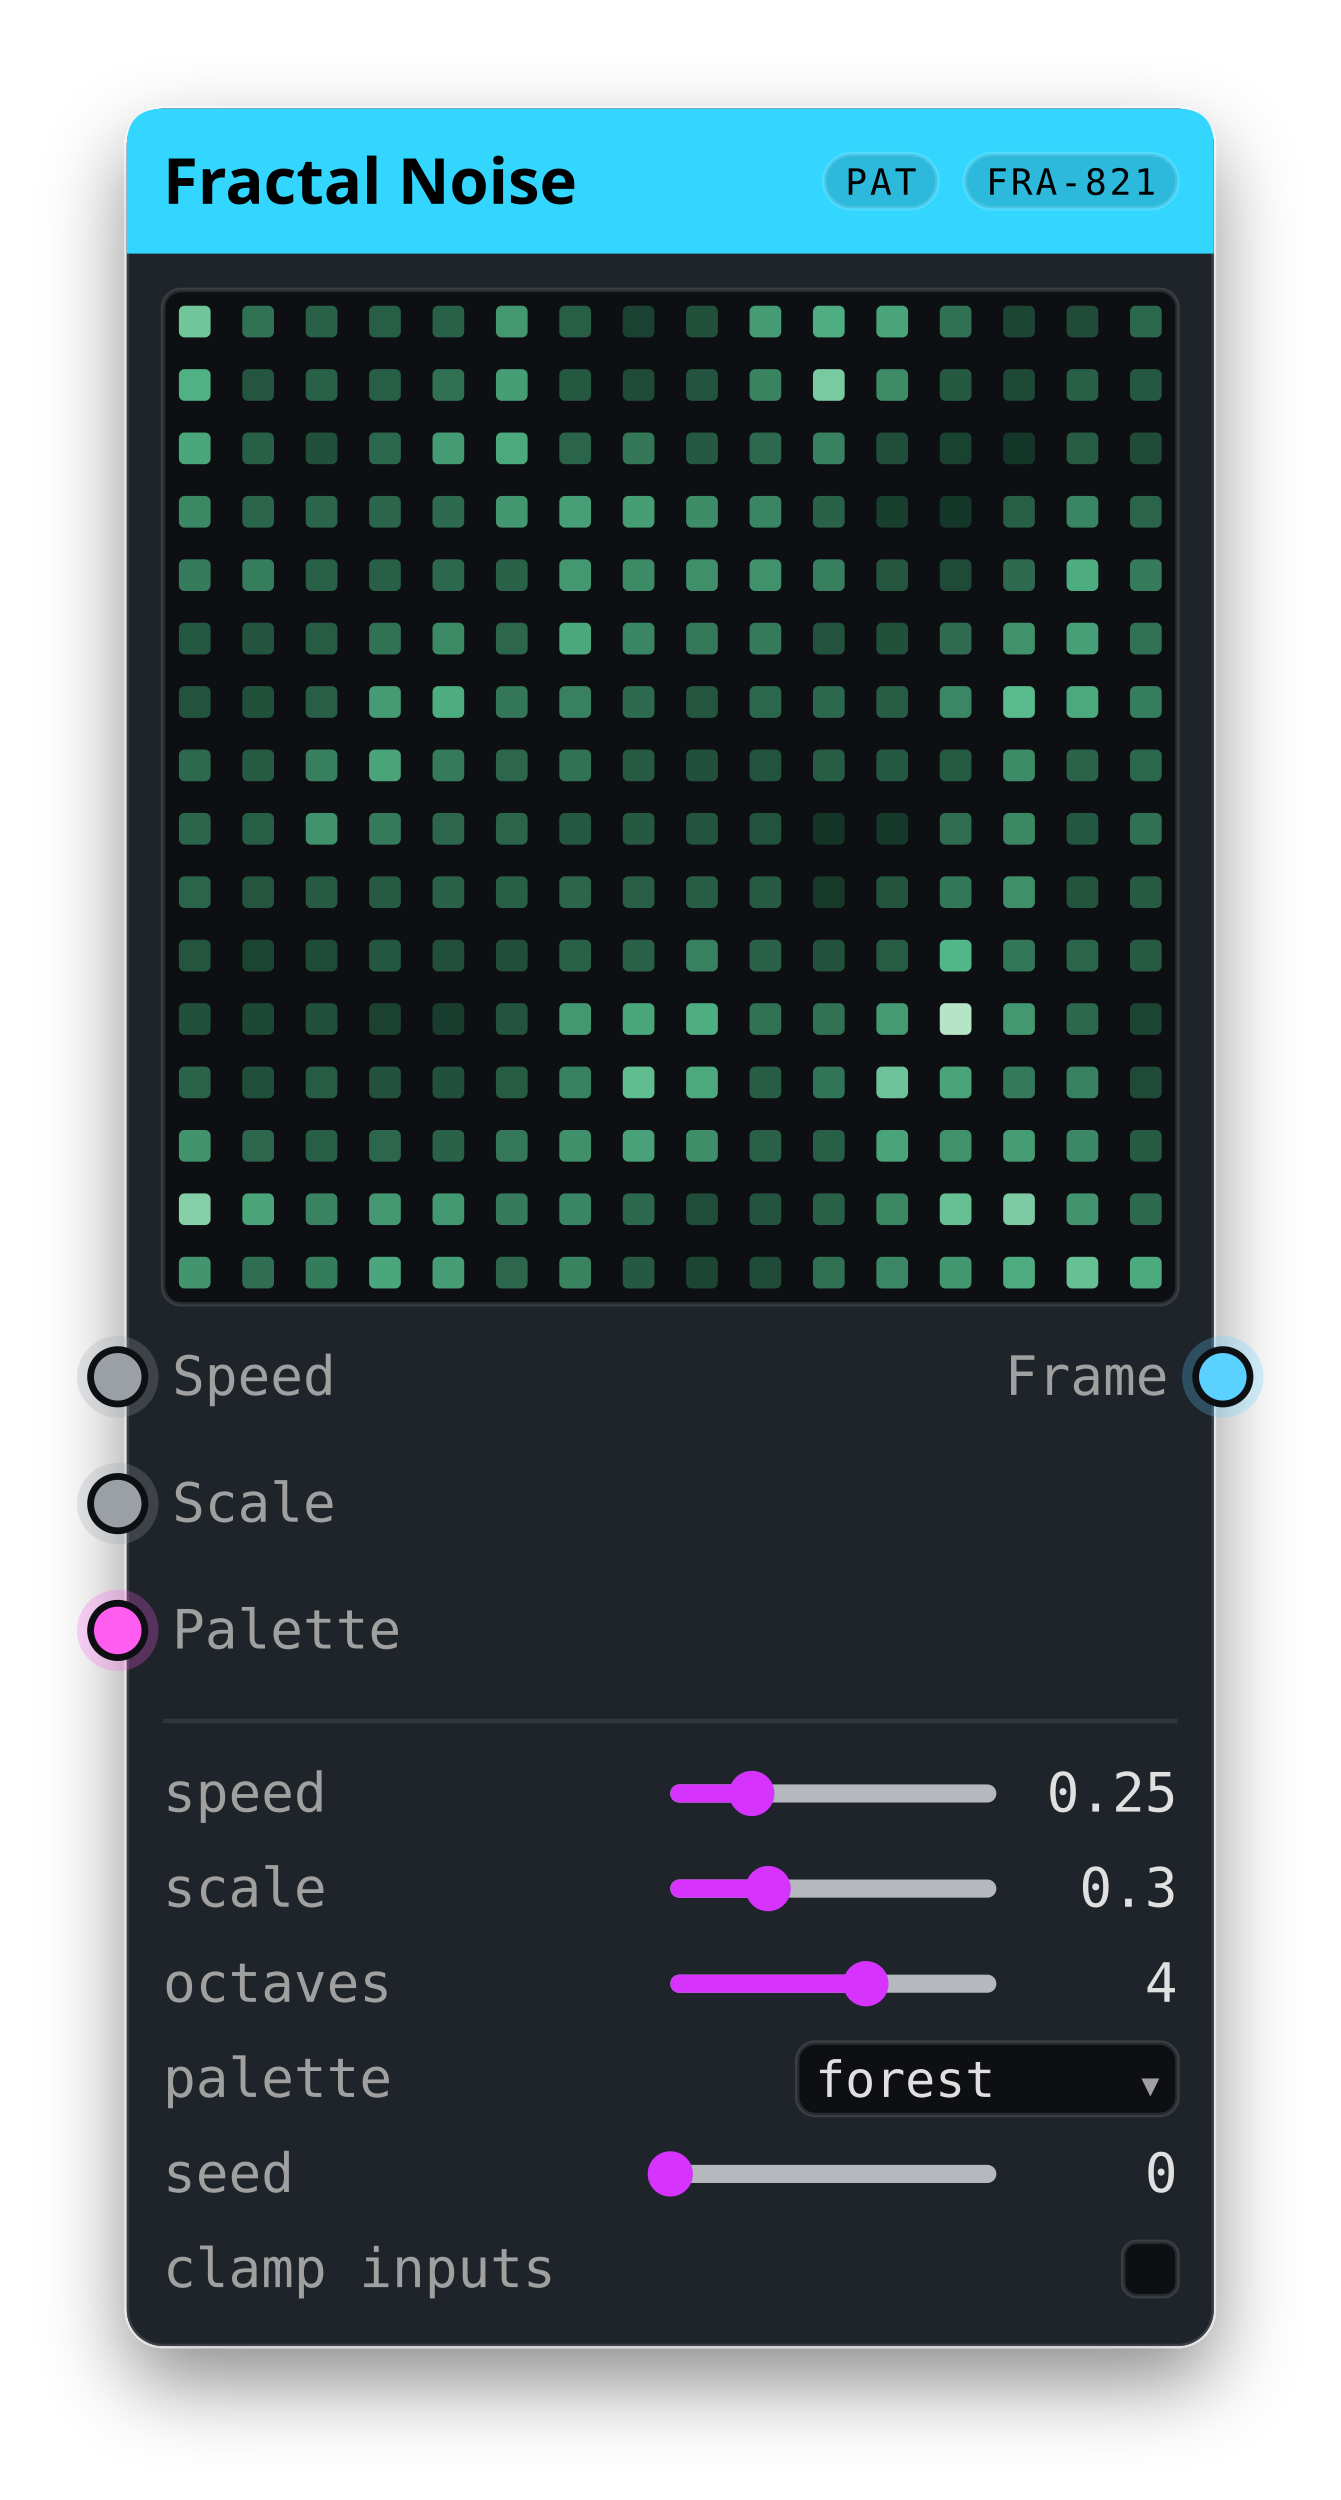
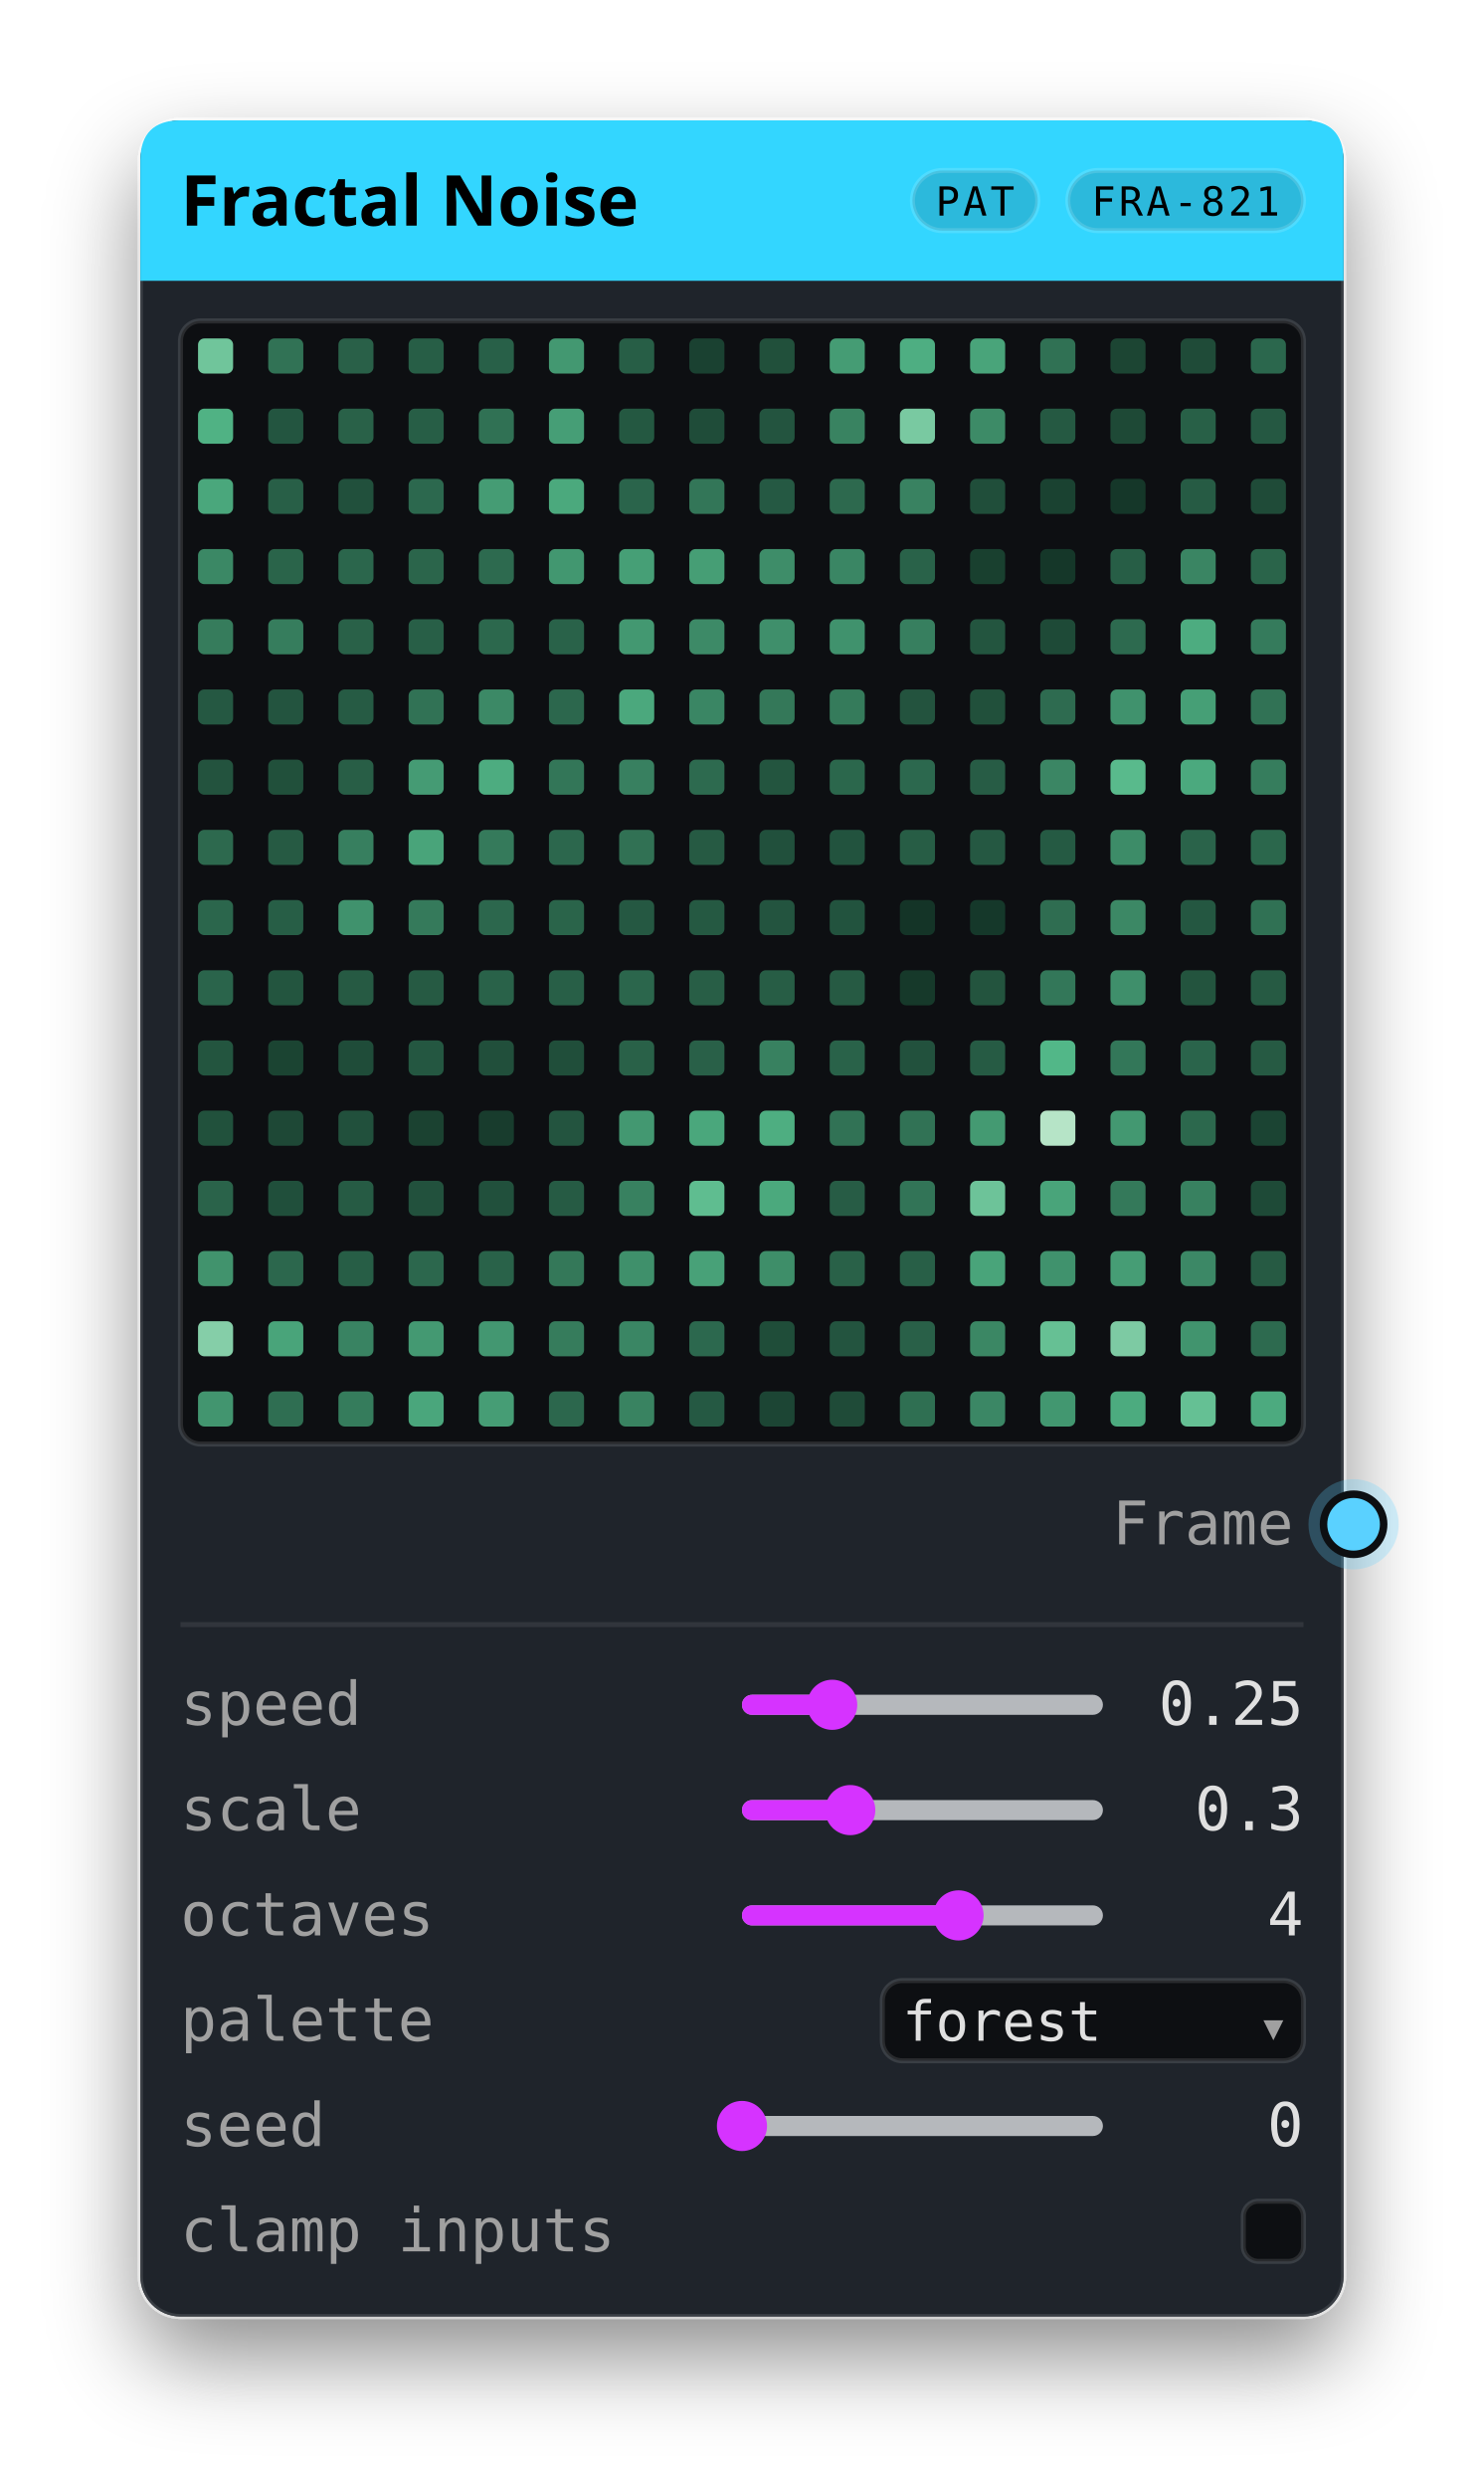
- <svg xmlns="http://www.w3.org/2000/svg" viewBox="0 0 296 552" width="296" height="552" role="img" aria-label="Fractal Noise node">
+ <svg xmlns="http://www.w3.org/2000/svg" viewBox="0 0 296 496" width="296" height="496" role="img" aria-label="Fractal Noise node">
  <defs>
    <filter id="shadow" x="-20%" y="-20%" width="140%" height="160%">
      <feDropShadow dx="0" dy="8" stdDeviation="9" flood-color="#000" flood-opacity="0.45" />
    </filter>
  </defs>
  <g transform="translate(28,24)">
-     <rect x="0" y="0" width="240" height="494" rx="8" fill="#1f242b" stroke="rgba(255,255,255,0.12)" filter="url(#shadow)" />
-     <rect x="0" y="0" width="240" height="494" rx="8" fill="#1f242b" stroke="rgba(255,255,255,0.12)" />
+     <rect x="0" y="0" width="240" height="438" rx="8" fill="#1f242b" stroke="rgba(255,255,255,0.12)" filter="url(#shadow)" />
+     <rect x="0" y="0" width="240" height="438" rx="8" fill="#1f242b" stroke="rgba(255,255,255,0.12)" />
    <path d="M0,32 L0,8 Q0,0 8,0 L232,0 Q240,0 240,8 L240,32 Z" fill="#33d6ff" />
    <text x="8" y="21" font-family="'Audiowide','Trebuchet MS','Arial Black',sans-serif" font-size="14" font-weight="600" fill="#000">Fractal Noise</text>
    <rect x="154" y="10" width="25" height="12" rx="6" fill="rgba(0,0,0,0.14)" stroke="rgba(255,255,255,0.14)" />
    <text x="166.5" y="19" text-anchor="middle" font-family="'JetBrains Mono','Cascadia Mono','Consolas',monospace" font-size="8" letter-spacing="0.08em" fill="#000">PAT</text>
    <rect x="185" y="10" width="47" height="12" rx="6" fill="rgba(0,0,0,0.14)" stroke="rgba(255,255,255,0.14)" />
    <text x="208.5" y="19" text-anchor="middle" font-family="'JetBrains Mono','Cascadia Mono','Consolas',monospace" font-size="8" letter-spacing="0.08em" fill="#000">FRA-821</text>
    <rect x="8" y="40" width="224" height="224" rx="4" fill="#0d0f12" stroke="rgba(255,255,255,0.12)" />
    <rect x="11.50" y="43.50" width="7.00" height="7.00" rx="1.26" fill="rgb(112,197,155)" />
    <rect x="25.50" y="43.50" width="7.00" height="7.00" rx="1.26" fill="rgb(49,114,85)" />
    <rect x="39.50" y="43.50" width="7.00" height="7.00" rx="1.26" fill="rgb(41,96,72)" />
    <rect x="53.50" y="43.50" width="7.00" height="7.00" rx="1.26" fill="rgb(39,94,70)" />
    <rect x="67.50" y="43.50" width="7.00" height="7.00" rx="1.26" fill="rgb(40,96,72)" />
    <rect x="81.50" y="43.50" width="7.00" height="7.00" rx="1.26" fill="rgb(67,152,113)" />
    <rect x="95.50" y="43.50" width="7.00" height="7.00" rx="1.26" fill="rgb(39,94,70)" />
    <rect x="109.50" y="43.50" width="7.00" height="7.00" rx="1.26" fill="rgb(26,65,49)" />
    <rect x="123.50" y="43.50" width="7.00" height="7.00" rx="1.26" fill="rgb(33,80,59)" />
    <rect x="137.50" y="43.50" width="7.00" height="7.00" rx="1.26" fill="rgb(69,156,116)" />
    <rect x="151.50" y="43.50" width="7.00" height="7.00" rx="1.26" fill="rgb(78,174,130)" />
    <rect x="165.50" y="43.50" width="7.00" height="7.00" rx="1.26" fill="rgb(73,164,122)" />
    <rect x="179.50" y="43.50" width="7.00" height="7.00" rx="1.26" fill="rgb(48,113,84)" />
    <rect x="193.50" y="43.50" width="7.00" height="7.00" rx="1.26" fill="rgb(28,69,51)" />
    <rect x="207.50" y="43.50" width="7.00" height="7.00" rx="1.26" fill="rgb(31,75,56)" />
    <rect x="221.50" y="43.50" width="7.00" height="7.00" rx="1.26" fill="rgb(43,103,77)" />
    <rect x="11.50" y="57.50" width="7.00" height="7.00" rx="1.26" fill="rgb(80,178,132)" />
    <rect x="25.50" y="57.50" width="7.00" height="7.00" rx="1.26" fill="rgb(35,85,64)" />
    <rect x="39.50" y="57.50" width="7.00" height="7.00" rx="1.26" fill="rgb(41,97,72)" />
    <rect x="53.50" y="57.50" width="7.00" height="7.00" rx="1.26" fill="rgb(39,94,70)" />
    <rect x="67.50" y="57.50" width="7.00" height="7.00" rx="1.26" fill="rgb(48,113,84)" />
    <rect x="81.50" y="57.50" width="7.00" height="7.00" rx="1.26" fill="rgb(70,158,118)" />
    <rect x="95.50" y="57.50" width="7.00" height="7.00" rx="1.26" fill="rgb(36,88,65)" />
    <rect x="109.50" y="57.50" width="7.00" height="7.00" rx="1.26" fill="rgb(31,76,57)" />
    <rect x="123.50" y="57.50" width="7.00" height="7.00" rx="1.26" fill="rgb(35,84,63)" />
    <rect x="137.50" y="57.50" width="7.00" height="7.00" rx="1.26" fill="rgb(57,131,97)" />
    <rect x="151.50" y="57.50" width="7.00" height="7.00" rx="1.26" fill="rgb(121,201,161)" />
    <rect x="165.50" y="57.50" width="7.00" height="7.00" rx="1.26" fill="rgb(61,139,103)" />
    <rect x="179.50" y="57.50" width="7.00" height="7.00" rx="1.26" fill="rgb(37,89,66)" />
    <rect x="193.50" y="57.50" width="7.00" height="7.00" rx="1.26" fill="rgb(30,73,54)" />
    <rect x="207.50" y="57.50" width="7.00" height="7.00" rx="1.26" fill="rgb(40,96,71)" />
    <rect x="221.50" y="57.50" width="7.00" height="7.00" rx="1.26" fill="rgb(37,88,66)" />
    <rect x="11.50" y="71.50" width="7.00" height="7.00" rx="1.26" fill="rgb(74,167,124)" />
    <rect x="25.50" y="71.50" width="7.00" height="7.00" rx="1.26" fill="rgb(40,95,71)" />
    <rect x="39.50" y="71.50" width="7.00" height="7.00" rx="1.26" fill="rgb(33,80,60)" />
    <rect x="53.50" y="71.50" width="7.00" height="7.00" rx="1.26" fill="rgb(44,104,78)" />
    <rect x="67.50" y="71.50" width="7.00" height="7.00" rx="1.26" fill="rgb(69,156,116)" />
    <rect x="81.50" y="71.50" width="7.00" height="7.00" rx="1.26" fill="rgb(75,169,125)" />
    <rect x="95.50" y="71.50" width="7.00" height="7.00" rx="1.26" fill="rgb(42,100,75)" />
    <rect x="109.50" y="71.50" width="7.00" height="7.00" rx="1.26" fill="rgb(51,118,88)" />
    <rect x="123.50" y="71.50" width="7.00" height="7.00" rx="1.26" fill="rgb(37,89,67)" />
    <rect x="137.50" y="71.50" width="7.00" height="7.00" rx="1.26" fill="rgb(45,105,78)" />
    <rect x="151.50" y="71.50" width="7.00" height="7.00" rx="1.26" fill="rgb(57,130,97)" />
    <rect x="165.50" y="71.50" width="7.00" height="7.00" rx="1.26" fill="rgb(32,78,58)" />
    <rect x="179.50" y="71.50" width="7.00" height="7.00" rx="1.26" fill="rgb(26,66,49)" />
    <rect x="193.50" y="71.50" width="7.00" height="7.00" rx="1.26" fill="rgb(21,55,41)" />
    <rect x="207.50" y="71.50" width="7.00" height="7.00" rx="1.26" fill="rgb(38,91,68)" />
    <rect x="221.50" y="71.50" width="7.00" height="7.00" rx="1.26" fill="rgb(31,75,56)" />
    <rect x="11.50" y="85.50" width="7.00" height="7.00" rx="1.26" fill="rgb(59,136,101)" />
    <rect x="25.50" y="85.50" width="7.00" height="7.00" rx="1.26" fill="rgb(42,100,74)" />
    <rect x="39.50" y="85.50" width="7.00" height="7.00" rx="1.26" fill="rgb(43,102,76)" />
    <rect x="53.50" y="85.50" width="7.00" height="7.00" rx="1.26" fill="rgb(43,101,75)" />
    <rect x="67.50" y="85.50" width="7.00" height="7.00" rx="1.26" fill="rgb(45,106,79)" />
    <rect x="81.50" y="85.50" width="7.00" height="7.00" rx="1.26" fill="rgb(66,151,112)" />
    <rect x="95.50" y="85.50" width="7.00" height="7.00" rx="1.26" fill="rgb(70,159,118)" />
    <rect x="109.50" y="85.50" width="7.00" height="7.00" rx="1.26" fill="rgb(70,158,117)" />
    <rect x="123.50" y="85.50" width="7.00" height="7.00" rx="1.26" fill="rgb(62,141,105)" />
    <rect x="137.50" y="85.50" width="7.00" height="7.00" rx="1.26" fill="rgb(58,134,100)" />
    <rect x="151.50" y="85.50" width="7.00" height="7.00" rx="1.26" fill="rgb(41,98,73)" />
    <rect x="165.50" y="85.50" width="7.00" height="7.00" rx="1.26" fill="rgb(25,64,47)" />
    <rect x="179.50" y="85.50" width="7.00" height="7.00" rx="1.26" fill="rgb(21,55,41)" />
    <rect x="193.50" y="85.50" width="7.00" height="7.00" rx="1.26" fill="rgb(39,94,70)" />
    <rect x="207.50" y="85.50" width="7.00" height="7.00" rx="1.26" fill="rgb(58,133,99)" />
    <rect x="221.50" y="85.50" width="7.00" height="7.00" rx="1.26" fill="rgb(42,100,74)" />
    <rect x="11.50" y="99.50" width="7.00" height="7.00" rx="1.26" fill="rgb(54,124,92)" />
    <rect x="25.50" y="99.50" width="7.00" height="7.00" rx="1.26" fill="rgb(54,125,93)" />
    <rect x="39.50" y="99.50" width="7.00" height="7.00" rx="1.26" fill="rgb(41,97,72)" />
    <rect x="53.50" y="99.50" width="7.00" height="7.00" rx="1.26" fill="rgb(40,95,71)" />
    <rect x="67.50" y="99.50" width="7.00" height="7.00" rx="1.26" fill="rgb(44,104,77)" />
    <rect x="81.50" y="99.50" width="7.00" height="7.00" rx="1.26" fill="rgb(41,98,73)" />
    <rect x="95.50" y="99.50" width="7.00" height="7.00" rx="1.26" fill="rgb(67,152,113)" />
    <rect x="109.50" y="99.50" width="7.00" height="7.00" rx="1.26" fill="rgb(61,138,103)" />
    <rect x="123.50" y="99.50" width="7.00" height="7.00" rx="1.26" fill="rgb(63,143,107)" />
    <rect x="137.50" y="99.50" width="7.00" height="7.00" rx="1.26" fill="rgb(64,146,109)" />
    <rect x="151.50" y="99.50" width="7.00" height="7.00" rx="1.26" fill="rgb(55,127,95)" />
    <rect x="165.50" y="99.50" width="7.00" height="7.00" rx="1.26" fill="rgb(35,85,63)" />
    <rect x="179.50" y="99.50" width="7.00" height="7.00" rx="1.26" fill="rgb(30,74,55)" />
    <rect x="193.50" y="99.50" width="7.00" height="7.00" rx="1.26" fill="rgb(45,106,79)" />
    <rect x="207.50" y="99.50" width="7.00" height="7.00" rx="1.26" fill="rgb(77,172,128)" />
    <rect x="221.50" y="99.50" width="7.00" height="7.00" rx="1.26" fill="rgb(53,123,92)" />
    <rect x="11.50" y="113.50" width="7.00" height="7.00" rx="1.26" fill="rgb(37,88,66)" />
    <rect x="25.50" y="113.50" width="7.00" height="7.00" rx="1.26" fill="rgb(35,84,63)" />
    <rect x="39.50" y="113.50" width="7.00" height="7.00" rx="1.26" fill="rgb(38,91,68)" />
    <rect x="53.50" y="113.50" width="7.00" height="7.00" rx="1.26" fill="rgb(49,114,85)" />
    <rect x="67.50" y="113.50" width="7.00" height="7.00" rx="1.26" fill="rgb(60,137,102)" />
    <rect x="81.50" y="113.50" width="7.00" height="7.00" rx="1.26" fill="rgb(44,103,77)" />
    <rect x="95.50" y="113.50" width="7.00" height="7.00" rx="1.26" fill="rgb(75,168,125)" />
    <rect x="109.50" y="113.50" width="7.00" height="7.00" rx="1.26" fill="rgb(58,134,100)" />
    <rect x="123.50" y="113.50" width="7.00" height="7.00" rx="1.26" fill="rgb(52,120,89)" />
    <rect x="137.50" y="113.50" width="7.00" height="7.00" rx="1.26" fill="rgb(53,123,91)" />
    <rect x="151.50" y="113.50" width="7.00" height="7.00" rx="1.26" fill="rgb(35,83,62)" />
    <rect x="165.50" y="113.50" width="7.00" height="7.00" rx="1.26" fill="rgb(33,80,59)" />
    <rect x="179.50" y="113.50" width="7.00" height="7.00" rx="1.26" fill="rgb(46,107,80)" />
    <rect x="193.50" y="113.50" width="7.00" height="7.00" rx="1.26" fill="rgb(64,146,109)" />
    <rect x="207.50" y="113.50" width="7.00" height="7.00" rx="1.26" fill="rgb(70,159,118)" />
    <rect x="221.50" y="113.50" width="7.00" height="7.00" rx="1.26" fill="rgb(49,114,85)" />
    <rect x="11.50" y="127.50" width="7.00" height="7.00" rx="1.26" fill="rgb(35,83,62)" />
    <rect x="25.50" y="127.50" width="7.00" height="7.00" rx="1.26" fill="rgb(33,80,59)" />
    <rect x="39.50" y="127.50" width="7.00" height="7.00" rx="1.26" fill="rgb(40,94,70)" />
    <rect x="53.50" y="127.50" width="7.00" height="7.00" rx="1.26" fill="rgb(69,155,116)" />
    <rect x="67.50" y="127.50" width="7.00" height="7.00" rx="1.26" fill="rgb(77,172,128)" />
    <rect x="81.50" y="127.50" width="7.00" height="7.00" rx="1.26" fill="rgb(51,118,88)" />
    <rect x="95.50" y="127.50" width="7.00" height="7.00" rx="1.26" fill="rgb(56,128,96)" />
    <rect x="109.50" y="127.50" width="7.00" height="7.00" rx="1.26" fill="rgb(45,106,79)" />
    <rect x="123.50" y="127.50" width="7.00" height="7.00" rx="1.26" fill="rgb(35,85,63)" />
    <rect x="137.50" y="127.50" width="7.00" height="7.00" rx="1.26" fill="rgb(43,103,76)" />
    <rect x="151.50" y="127.50" width="7.00" height="7.00" rx="1.26" fill="rgb(44,104,78)" />
    <rect x="165.50" y="127.50" width="7.00" height="7.00" rx="1.26" fill="rgb(39,92,69)" />
    <rect x="179.50" y="127.50" width="7.00" height="7.00" rx="1.26" fill="rgb(59,134,100)" />
    <rect x="193.50" y="127.50" width="7.00" height="7.00" rx="1.26" fill="rgb(89,186,140)" />
    <rect x="207.50" y="127.50" width="7.00" height="7.00" rx="1.26" fill="rgb(75,169,126)" />
    <rect x="221.50" y="127.50" width="7.00" height="7.00" rx="1.26" fill="rgb(54,125,93)" />
    <rect x="11.50" y="141.50" width="7.00" height="7.00" rx="1.26" fill="rgb(45,105,78)" />
    <rect x="25.50" y="141.50" width="7.00" height="7.00" rx="1.26" fill="rgb(38,90,67)" />
    <rect x="39.50" y="141.50" width="7.00" height="7.00" rx="1.26" fill="rgb(55,127,95)" />
    <rect x="53.50" y="141.50" width="7.00" height="7.00" rx="1.26" fill="rgb(73,164,122)" />
    <rect x="67.50" y="141.50" width="7.00" height="7.00" rx="1.26" fill="rgb(53,122,91)" />
    <rect x="81.50" y="141.50" width="7.00" height="7.00" rx="1.26" fill="rgb(44,103,77)" />
    <rect x="95.50" y="141.50" width="7.00" height="7.00" rx="1.26" fill="rgb(49,113,84)" />
    <rect x="109.50" y="141.50" width="7.00" height="7.00" rx="1.26" fill="rgb(38,90,67)" />
    <rect x="123.50" y="141.50" width="7.00" height="7.00" rx="1.26" fill="rgb(33,80,60)" />
    <rect x="137.50" y="141.50" width="7.00" height="7.00" rx="1.26" fill="rgb(34,83,62)" />
    <rect x="151.50" y="141.50" width="7.00" height="7.00" rx="1.26" fill="rgb(39,93,69)" />
    <rect x="165.50" y="141.50" width="7.00" height="7.00" rx="1.26" fill="rgb(37,88,66)" />
    <rect x="179.50" y="141.50" width="7.00" height="7.00" rx="1.26" fill="rgb(37,90,67)" />
    <rect x="193.50" y="141.50" width="7.00" height="7.00" rx="1.26" fill="rgb(61,140,104)" />
    <rect x="207.50" y="141.50" width="7.00" height="7.00" rx="1.26" fill="rgb(42,99,74)" />
    <rect x="221.50" y="141.50" width="7.00" height="7.00" rx="1.26" fill="rgb(43,103,76)" />
    <rect x="11.50" y="155.50" width="7.00" height="7.00" rx="1.26" fill="rgb(43,102,76)" />
    <rect x="25.50" y="155.50" width="7.00" height="7.00" rx="1.26" fill="rgb(39,94,70)" />
    <rect x="39.50" y="155.50" width="7.00" height="7.00" rx="1.26" fill="rgb(64,146,109)" />
    <rect x="53.50" y="155.50" width="7.00" height="7.00" rx="1.26" fill="rgb(53,122,91)" />
    <rect x="67.50" y="155.50" width="7.00" height="7.00" rx="1.26" fill="rgb(44,103,77)" />
    <rect x="81.50" y="155.50" width="7.00" height="7.00" rx="1.26" fill="rgb(42,100,74)" />
    <rect x="95.50" y="155.50" width="7.00" height="7.00" rx="1.26" fill="rgb(37,88,66)" />
    <rect x="109.50" y="155.50" width="7.00" height="7.00" rx="1.26" fill="rgb(37,89,66)" />
    <rect x="123.50" y="155.50" width="7.00" height="7.00" rx="1.26" fill="rgb(35,84,63)" />
    <rect x="137.50" y="155.50" width="7.00" height="7.00" rx="1.26" fill="rgb(34,83,62)" />
    <rect x="151.50" y="155.50" width="7.00" height="7.00" rx="1.26" fill="rgb(20,52,39)" />
    <rect x="165.50" y="155.50" width="7.00" height="7.00" rx="1.26" fill="rgb(21,56,42)" />
    <rect x="179.50" y="155.50" width="7.00" height="7.00" rx="1.26" fill="rgb(47,109,81)" />
    <rect x="193.50" y="155.50" width="7.00" height="7.00" rx="1.26" fill="rgb(60,136,101)" />
    <rect x="207.50" y="155.50" width="7.00" height="7.00" rx="1.26" fill="rgb(36,87,65)" />
    <rect x="221.50" y="155.50" width="7.00" height="7.00" rx="1.26" fill="rgb(48,113,84)" />
    <rect x="11.50" y="169.50" width="7.00" height="7.00" rx="1.26" fill="rgb(42,100,75)" />
    <rect x="25.50" y="169.50" width="7.00" height="7.00" rx="1.26" fill="rgb(35,85,63)" />
    <rect x="39.50" y="169.50" width="7.00" height="7.00" rx="1.26" fill="rgb(38,90,67)" />
    <rect x="53.50" y="169.50" width="7.00" height="7.00" rx="1.26" fill="rgb(38,90,67)" />
    <rect x="67.50" y="169.50" width="7.00" height="7.00" rx="1.26" fill="rgb(41,98,73)" />
    <rect x="81.50" y="169.50" width="7.00" height="7.00" rx="1.26" fill="rgb(40,95,71)" />
    <rect x="95.50" y="169.50" width="7.00" height="7.00" rx="1.26" fill="rgb(43,102,76)" />
    <rect x="109.50" y="169.50" width="7.00" height="7.00" rx="1.26" fill="rgb(40,94,70)" />
    <rect x="123.50" y="169.50" width="7.00" height="7.00" rx="1.26" fill="rgb(39,93,69)" />
    <rect x="137.50" y="169.50" width="7.00" height="7.00" rx="1.26" fill="rgb(38,90,67)" />
    <rect x="151.50" y="169.50" width="7.00" height="7.00" rx="1.26" fill="rgb(22,57,42)" />
    <rect x="165.50" y="169.50" width="7.00" height="7.00" rx="1.26" fill="rgb(35,84,62)" />
    <rect x="179.50" y="169.50" width="7.00" height="7.00" rx="1.26" fill="rgb(51,119,89)" />
    <rect x="193.50" y="169.50" width="7.00" height="7.00" rx="1.26" fill="rgb(63,143,107)" />
    <rect x="207.50" y="169.50" width="7.00" height="7.00" rx="1.26" fill="rgb(35,84,62)" />
    <rect x="221.50" y="169.50" width="7.00" height="7.00" rx="1.26" fill="rgb(38,90,67)" />
    <rect x="11.50" y="183.50" width="7.00" height="7.00" rx="1.26" fill="rgb(35,85,63)" />
    <rect x="25.50" y="183.50" width="7.00" height="7.00" rx="1.26" fill="rgb(27,68,50)" />
    <rect x="39.50" y="183.50" width="7.00" height="7.00" rx="1.26" fill="rgb(31,76,57)" />
    <rect x="53.50" y="183.50" width="7.00" height="7.00" rx="1.26" fill="rgb(36,87,65)" />
    <rect x="67.50" y="183.50" width="7.00" height="7.00" rx="1.26" fill="rgb(33,79,59)" />
    <rect x="81.50" y="183.50" width="7.00" height="7.00" rx="1.26" fill="rgb(32,78,58)" />
    <rect x="95.50" y="183.50" width="7.00" height="7.00" rx="1.26" fill="rgb(41,97,72)" />
    <rect x="109.50" y="183.50" width="7.00" height="7.00" rx="1.26" fill="rgb(41,96,72)" />
    <rect x="123.50" y="183.50" width="7.00" height="7.00" rx="1.26" fill="rgb(56,129,96)" />
    <rect x="137.50" y="183.50" width="7.00" height="7.00" rx="1.26" fill="rgb(41,98,73)" />
    <rect x="151.50" y="183.50" width="7.00" height="7.00" rx="1.26" fill="rgb(34,81,61)" />
    <rect x="165.50" y="183.50" width="7.00" height="7.00" rx="1.26" fill="rgb(38,91,68)" />
    <rect x="179.50" y="183.50" width="7.00" height="7.00" rx="1.26" fill="rgb(82,183,136)" />
    <rect x="193.50" y="183.50" width="7.00" height="7.00" rx="1.26" fill="rgb(51,119,89)" />
    <rect x="207.50" y="183.50" width="7.00" height="7.00" rx="1.26" fill="rgb(42,100,75)" />
    <rect x="221.50" y="183.50" width="7.00" height="7.00" rx="1.26" fill="rgb(38,90,67)" />
    <rect x="11.50" y="197.50" width="7.00" height="7.00" rx="1.26" fill="rgb(33,81,60)" />
    <rect x="25.50" y="197.50" width="7.00" height="7.00" rx="1.26" fill="rgb(30,72,54)" />
    <rect x="39.50" y="197.50" width="7.00" height="7.00" rx="1.26" fill="rgb(33,80,60)" />
    <rect x="53.50" y="197.50" width="7.00" height="7.00" rx="1.26" fill="rgb(27,66,49)" />
    <rect x="67.50" y="197.50" width="7.00" height="7.00" rx="1.26" fill="rgb(24,60,45)" />
    <rect x="81.50" y="197.50" width="7.00" height="7.00" rx="1.26" fill="rgb(35,84,63)" />
    <rect x="95.50" y="197.50" width="7.00" height="7.00" rx="1.26" fill="rgb(67,152,113)" />
    <rect x="109.50" y="197.50" width="7.00" height="7.00" rx="1.26" fill="rgb(74,167,124)" />
    <rect x="123.50" y="197.50" width="7.00" height="7.00" rx="1.26" fill="rgb(78,174,129)" />
    <rect x="137.50" y="197.50" width="7.00" height="7.00" rx="1.26" fill="rgb(49,114,85)" />
    <rect x="151.50" y="197.50" width="7.00" height="7.00" rx="1.26" fill="rgb(49,114,85)" />
    <rect x="165.50" y="197.50" width="7.00" height="7.00" rx="1.26" fill="rgb(68,154,114)" />
    <rect x="179.50" y="197.50" width="7.00" height="7.00" rx="1.26" fill="rgb(182,228,199)" />
    <rect x="193.50" y="197.50" width="7.00" height="7.00" rx="1.26" fill="rgb(67,152,113)" />
    <rect x="207.50" y="197.50" width="7.00" height="7.00" rx="1.26" fill="rgb(44,104,77)" />
    <rect x="221.50" y="197.50" width="7.00" height="7.00" rx="1.26" fill="rgb(27,68,51)" />
    <rect x="11.50" y="211.50" width="7.00" height="7.00" rx="1.26" fill="rgb(42,99,74)" />
    <rect x="25.50" y="211.50" width="7.00" height="7.00" rx="1.26" fill="rgb(32,79,59)" />
    <rect x="39.50" y="211.50" width="7.00" height="7.00" rx="1.26" fill="rgb(38,91,68)" />
    <rect x="53.50" y="211.50" width="7.00" height="7.00" rx="1.26" fill="rgb(34,81,61)" />
    <rect x="67.50" y="211.50" width="7.00" height="7.00" rx="1.26" fill="rgb(33,80,60)" />
    <rect x="81.50" y="211.50" width="7.00" height="7.00" rx="1.26" fill="rgb(38,91,68)" />
    <rect x="95.50" y="211.50" width="7.00" height="7.00" rx="1.26" fill="rgb(56,129,96)" />
    <rect x="109.50" y="211.50" width="7.00" height="7.00" rx="1.26" fill="rgb(95,189,144)" />
    <rect x="123.50" y="211.50" width="7.00" height="7.00" rx="1.26" fill="rgb(75,169,125)" />
    <rect x="137.50" y="211.50" width="7.00" height="7.00" rx="1.26" fill="rgb(39,92,69)" />
    <rect x="151.50" y="211.50" width="7.00" height="7.00" rx="1.26" fill="rgb(50,116,87)" />
    <rect x="165.50" y="211.50" width="7.00" height="7.00" rx="1.26" fill="rgb(109,195,153)" />
    <rect x="179.50" y="211.50" width="7.00" height="7.00" rx="1.26" fill="rgb(73,164,122)" />
    <rect x="193.50" y="211.50" width="7.00" height="7.00" rx="1.26" fill="rgb(52,121,90)" />
    <rect x="207.50" y="211.50" width="7.00" height="7.00" rx="1.26" fill="rgb(56,129,96)" />
    <rect x="221.50" y="211.50" width="7.00" height="7.00" rx="1.26" fill="rgb(30,74,55)" />
    <rect x="11.50" y="225.50" width="7.00" height="7.00" rx="1.26" fill="rgb(65,147,109)" />
    <rect x="25.50" y="225.50" width="7.00" height="7.00" rx="1.26" fill="rgb(44,103,77)" />
    <rect x="39.50" y="225.50" width="7.00" height="7.00" rx="1.26" fill="rgb(39,94,70)" />
    <rect x="53.50" y="225.50" width="7.00" height="7.00" rx="1.26" fill="rgb(44,103,77)" />
    <rect x="67.50" y="225.50" width="7.00" height="7.00" rx="1.26" fill="rgb(41,98,73)" />
    <rect x="81.50" y="225.50" width="7.00" height="7.00" rx="1.26" fill="rgb(52,120,89)" />
    <rect x="95.50" y="225.50" width="7.00" height="7.00" rx="1.26" fill="rgb(63,144,107)" />
    <rect x="109.50" y="225.50" width="7.00" height="7.00" rx="1.26" fill="rgb(72,161,120)" />
    <rect x="123.50" y="225.50" width="7.00" height="7.00" rx="1.26" fill="rgb(62,142,105)" />
    <rect x="137.50" y="225.50" width="7.00" height="7.00" rx="1.26" fill="rgb(41,97,72)" />
    <rect x="151.50" y="225.50" width="7.00" height="7.00" rx="1.26" fill="rgb(40,95,71)" />
    <rect x="165.50" y="225.50" width="7.00" height="7.00" rx="1.26" fill="rgb(73,164,122)" />
    <rect x="179.50" y="225.50" width="7.00" height="7.00" rx="1.26" fill="rgb(64,146,109)" />
    <rect x="193.50" y="225.50" width="7.00" height="7.00" rx="1.26" fill="rgb(70,157,117)" />
    <rect x="207.50" y="225.50" width="7.00" height="7.00" rx="1.26" fill="rgb(60,136,102)" />
    <rect x="221.50" y="225.50" width="7.00" height="7.00" rx="1.26" fill="rgb(38,90,67)" />
    <rect x="11.50" y="239.50" width="7.00" height="7.00" rx="1.26" fill="rgb(133,206,168)" />
    <rect x="25.50" y="239.50" width="7.00" height="7.00" rx="1.26" fill="rgb(73,164,122)" />
    <rect x="39.50" y="239.50" width="7.00" height="7.00" rx="1.26" fill="rgb(57,131,98)" />
    <rect x="53.50" y="239.50" width="7.00" height="7.00" rx="1.26" fill="rgb(68,153,114)" />
    <rect x="67.50" y="239.50" width="7.00" height="7.00" rx="1.26" fill="rgb(67,151,113)" />
    <rect x="81.50" y="239.50" width="7.00" height="7.00" rx="1.26" fill="rgb(54,124,92)" />
    <rect x="95.50" y="239.50" width="7.00" height="7.00" rx="1.26" fill="rgb(58,134,100)" />
    <rect x="109.50" y="239.50" width="7.00" height="7.00" rx="1.26" fill="rgb(44,104,78)" />
    <rect x="123.50" y="239.50" width="7.00" height="7.00" rx="1.26" fill="rgb(31,77,57)" />
    <rect x="137.50" y="239.50" width="7.00" height="7.00" rx="1.26" fill="rgb(35,84,63)" />
    <rect x="151.50" y="239.50" width="7.00" height="7.00" rx="1.26" fill="rgb(41,96,72)" />
    <rect x="165.50" y="239.50" width="7.00" height="7.00" rx="1.26" fill="rgb(59,135,100)" />
    <rect x="179.50" y="239.50" width="7.00" height="7.00" rx="1.26" fill="rgb(102,192,148)" />
    <rect x="193.50" y="239.50" width="7.00" height="7.00" rx="1.26" fill="rgb(125,202,163)" />
    <rect x="207.50" y="239.50" width="7.00" height="7.00" rx="1.26" fill="rgb(65,148,110)" />
    <rect x="221.50" y="239.50" width="7.00" height="7.00" rx="1.26" fill="rgb(45,106,79)" />
    <rect x="11.50" y="253.50" width="7.00" height="7.00" rx="1.26" fill="rgb(66,149,111)" />
    <rect x="25.50" y="253.50" width="7.00" height="7.00" rx="1.26" fill="rgb(47,110,82)" />
    <rect x="39.50" y="253.50" width="7.00" height="7.00" rx="1.26" fill="rgb(53,124,92)" />
    <rect x="53.50" y="253.50" width="7.00" height="7.00" rx="1.26" fill="rgb(74,166,124)" />
    <rect x="67.50" y="253.50" width="7.00" height="7.00" rx="1.26" fill="rgb(70,157,117)" />
    <rect x="81.50" y="253.50" width="7.00" height="7.00" rx="1.26" fill="rgb(44,103,77)" />
    <rect x="95.50" y="253.50" width="7.00" height="7.00" rx="1.26" fill="rgb(57,131,97)" />
    <rect x="109.50" y="253.50" width="7.00" height="7.00" rx="1.26" fill="rgb(37,89,67)" />
    <rect x="123.50" y="253.50" width="7.00" height="7.00" rx="1.26" fill="rgb(28,69,52)" />
    <rect x="137.50" y="253.50" width="7.00" height="7.00" rx="1.26" fill="rgb(31,75,56)" />
    <rect x="151.50" y="253.50" width="7.00" height="7.00" rx="1.26" fill="rgb(47,111,82)" />
    <rect x="165.50" y="253.50" width="7.00" height="7.00" rx="1.26" fill="rgb(59,135,101)" />
    <rect x="179.50" y="253.50" width="7.00" height="7.00" rx="1.26" fill="rgb(66,151,112)" />
    <rect x="193.50" y="253.50" width="7.00" height="7.00" rx="1.26" fill="rgb(76,171,127)" />
    <rect x="207.50" y="253.50" width="7.00" height="7.00" rx="1.26" fill="rgb(101,192,148)" />
    <rect x="221.50" y="253.50" width="7.00" height="7.00" rx="1.26" fill="rgb(76,170,127)" />
-     <circle cx="-2" cy="280" r="9" fill="#9aa0a6" opacity="0.25" />
-     <circle cx="-2" cy="280" r="6" fill="#9aa0a6" stroke="#0d0f12" stroke-width="1.5" />
-     <text x="10" y="284" font-family="'JetBrains Mono','Cascadia Mono','Consolas',monospace" font-size="12" fill="#a0a0a0">Speed</text>
    <circle cx="242" cy="280" r="9" fill="#5ad1ff" opacity="0.25" />
    <circle cx="242" cy="280" r="6" fill="#5ad1ff" stroke="#0d0f12" stroke-width="1.5" />
    <text x="230" y="284" text-anchor="end" font-family="'JetBrains Mono','Cascadia Mono','Consolas',monospace" font-size="12" fill="#a0a0a0">Frame</text>
-     <circle cx="-2" cy="308" r="9" fill="#9aa0a6" opacity="0.25" />
-     <circle cx="-2" cy="308" r="6" fill="#9aa0a6" stroke="#0d0f12" stroke-width="1.5" />
-     <text x="10" y="312" font-family="'JetBrains Mono','Cascadia Mono','Consolas',monospace" font-size="12" fill="#a0a0a0">Scale</text>
-     <circle cx="-2" cy="336" r="9" fill="#ff5cf0" opacity="0.25" />
-     <circle cx="-2" cy="336" r="6" fill="#ff5cf0" stroke="#0d0f12" stroke-width="1.5" />
-     <text x="10" y="340" font-family="'JetBrains Mono','Cascadia Mono','Consolas',monospace" font-size="12" fill="#a0a0a0">Palette</text>
-     <line x1="8" y1="356" x2="232" y2="356" stroke="rgba(255,255,255,0.08)" />
-     <text x="8" y="376" font-family="'JetBrains Mono','Cascadia Mono','Consolas',monospace" font-size="12" fill="#a0a0a0">speed</text>
-     <g>
-       <rect x="120" y="370" width="72" height="4" rx="2" fill="#cfd2d6" opacity="0.85" />
-       <rect x="120" y="370" width="18.0" height="4" rx="2" fill="#d633ff" />
-       <circle cx="138.0" cy="372" r="5" fill="#d633ff" />
-       <text x="232" y="376" text-anchor="end" font-family="'JetBrains Mono','Cascadia Mono','Consolas',monospace" font-size="12" fill="#e0e0e0">0.25</text>
-     </g>
-     <text x="8" y="397" font-family="'JetBrains Mono','Cascadia Mono','Consolas',monospace" font-size="12" fill="#a0a0a0">scale</text>
-     <g>
-       <rect x="120" y="391" width="72" height="4" rx="2" fill="#cfd2d6" opacity="0.85" />
-       <rect x="120" y="391" width="21.6" height="4" rx="2" fill="#d633ff" />
-       <circle cx="141.6" cy="393" r="5" fill="#d633ff" />
-       <text x="232" y="397" text-anchor="end" font-family="'JetBrains Mono','Cascadia Mono','Consolas',monospace" font-size="12" fill="#e0e0e0">0.3</text>
-     </g>
-     <text x="8" y="418" font-family="'JetBrains Mono','Cascadia Mono','Consolas',monospace" font-size="12" fill="#a0a0a0">octaves</text>
-     <g>
-       <rect x="120" y="412" width="72" height="4" rx="2" fill="#cfd2d6" opacity="0.85" />
-       <rect x="120" y="412" width="43.2" height="4" rx="2" fill="#d633ff" />
-       <circle cx="163.2" cy="414" r="5" fill="#d633ff" />
-       <text x="232" y="418" text-anchor="end" font-family="'JetBrains Mono','Cascadia Mono','Consolas',monospace" font-size="12" fill="#e0e0e0">4</text>
-     </g>
-     <text x="8" y="439" font-family="'JetBrains Mono','Cascadia Mono','Consolas',monospace" font-size="12" fill="#a0a0a0">palette</text>
-     <g>
-       <rect x="148" y="427" width="84" height="16" rx="4" fill="#0d0f12" stroke="rgba(255,255,255,0.12)" />
-       <text x="152" y="439" font-family="'JetBrains Mono','Cascadia Mono','Consolas',monospace" font-size="11" fill="#e0e0e0">forest</text>
-       <text x="228" y="439" text-anchor="end" font-size="8" fill="#a0a0a0">▾</text>
-     </g>
-     <text x="8" y="460" font-family="'JetBrains Mono','Cascadia Mono','Consolas',monospace" font-size="12" fill="#a0a0a0">seed</text>
-     <g>
-       <rect x="120" y="454" width="72" height="4" rx="2" fill="#cfd2d6" opacity="0.85" />
-       <rect x="120" y="454" width="0.0" height="4" rx="2" fill="#d633ff" />
-       <circle cx="120.0" cy="456" r="5" fill="#d633ff" />
-       <text x="232" y="460" text-anchor="end" font-family="'JetBrains Mono','Cascadia Mono','Consolas',monospace" font-size="12" fill="#e0e0e0">0</text>
-     </g>
-     <text x="8" y="481" font-family="'JetBrains Mono','Cascadia Mono','Consolas',monospace" font-size="12" fill="#a0a0a0">clamp inputs</text>
-     <g>
-       <rect x="220" y="471" width="12" height="12" rx="3" fill="#0d0f12" stroke="rgba(255,255,255,0.12)" />
+     <line x1="8" y1="300" x2="232" y2="300" stroke="rgba(255,255,255,0.08)" />
+     <text x="8" y="320" font-family="'JetBrains Mono','Cascadia Mono','Consolas',monospace" font-size="12" fill="#a0a0a0">speed</text>
+     <g>
+       <rect x="120" y="314" width="72" height="4" rx="2" fill="#cfd2d6" opacity="0.85" />
+       <rect x="120" y="314" width="18.0" height="4" rx="2" fill="#d633ff" />
+       <circle cx="138.0" cy="316" r="5" fill="#d633ff" />
+       <text x="232" y="320" text-anchor="end" font-family="'JetBrains Mono','Cascadia Mono','Consolas',monospace" font-size="12" fill="#e0e0e0">0.25</text>
+     </g>
+     <text x="8" y="341" font-family="'JetBrains Mono','Cascadia Mono','Consolas',monospace" font-size="12" fill="#a0a0a0">scale</text>
+     <g>
+       <rect x="120" y="335" width="72" height="4" rx="2" fill="#cfd2d6" opacity="0.85" />
+       <rect x="120" y="335" width="21.6" height="4" rx="2" fill="#d633ff" />
+       <circle cx="141.6" cy="337" r="5" fill="#d633ff" />
+       <text x="232" y="341" text-anchor="end" font-family="'JetBrains Mono','Cascadia Mono','Consolas',monospace" font-size="12" fill="#e0e0e0">0.3</text>
+     </g>
+     <text x="8" y="362" font-family="'JetBrains Mono','Cascadia Mono','Consolas',monospace" font-size="12" fill="#a0a0a0">octaves</text>
+     <g>
+       <rect x="120" y="356" width="72" height="4" rx="2" fill="#cfd2d6" opacity="0.85" />
+       <rect x="120" y="356" width="43.2" height="4" rx="2" fill="#d633ff" />
+       <circle cx="163.2" cy="358" r="5" fill="#d633ff" />
+       <text x="232" y="362" text-anchor="end" font-family="'JetBrains Mono','Cascadia Mono','Consolas',monospace" font-size="12" fill="#e0e0e0">4</text>
+     </g>
+     <text x="8" y="383" font-family="'JetBrains Mono','Cascadia Mono','Consolas',monospace" font-size="12" fill="#a0a0a0">palette</text>
+     <g>
+       <rect x="148" y="371" width="84" height="16" rx="4" fill="#0d0f12" stroke="rgba(255,255,255,0.12)" />
+       <text x="152" y="383" font-family="'JetBrains Mono','Cascadia Mono','Consolas',monospace" font-size="11" fill="#e0e0e0">forest</text>
+       <text x="228" y="383" text-anchor="end" font-size="8" fill="#a0a0a0">▾</text>
+     </g>
+     <text x="8" y="404" font-family="'JetBrains Mono','Cascadia Mono','Consolas',monospace" font-size="12" fill="#a0a0a0">seed</text>
+     <g>
+       <rect x="120" y="398" width="72" height="4" rx="2" fill="#cfd2d6" opacity="0.85" />
+       <rect x="120" y="398" width="0.0" height="4" rx="2" fill="#d633ff" />
+       <circle cx="120.0" cy="400" r="5" fill="#d633ff" />
+       <text x="232" y="404" text-anchor="end" font-family="'JetBrains Mono','Cascadia Mono','Consolas',monospace" font-size="12" fill="#e0e0e0">0</text>
+     </g>
+     <text x="8" y="425" font-family="'JetBrains Mono','Cascadia Mono','Consolas',monospace" font-size="12" fill="#a0a0a0">clamp inputs</text>
+     <g>
+       <rect x="220" y="415" width="12" height="12" rx="3" fill="#0d0f12" stroke="rgba(255,255,255,0.12)" />
    </g>
  </g>
</svg>
